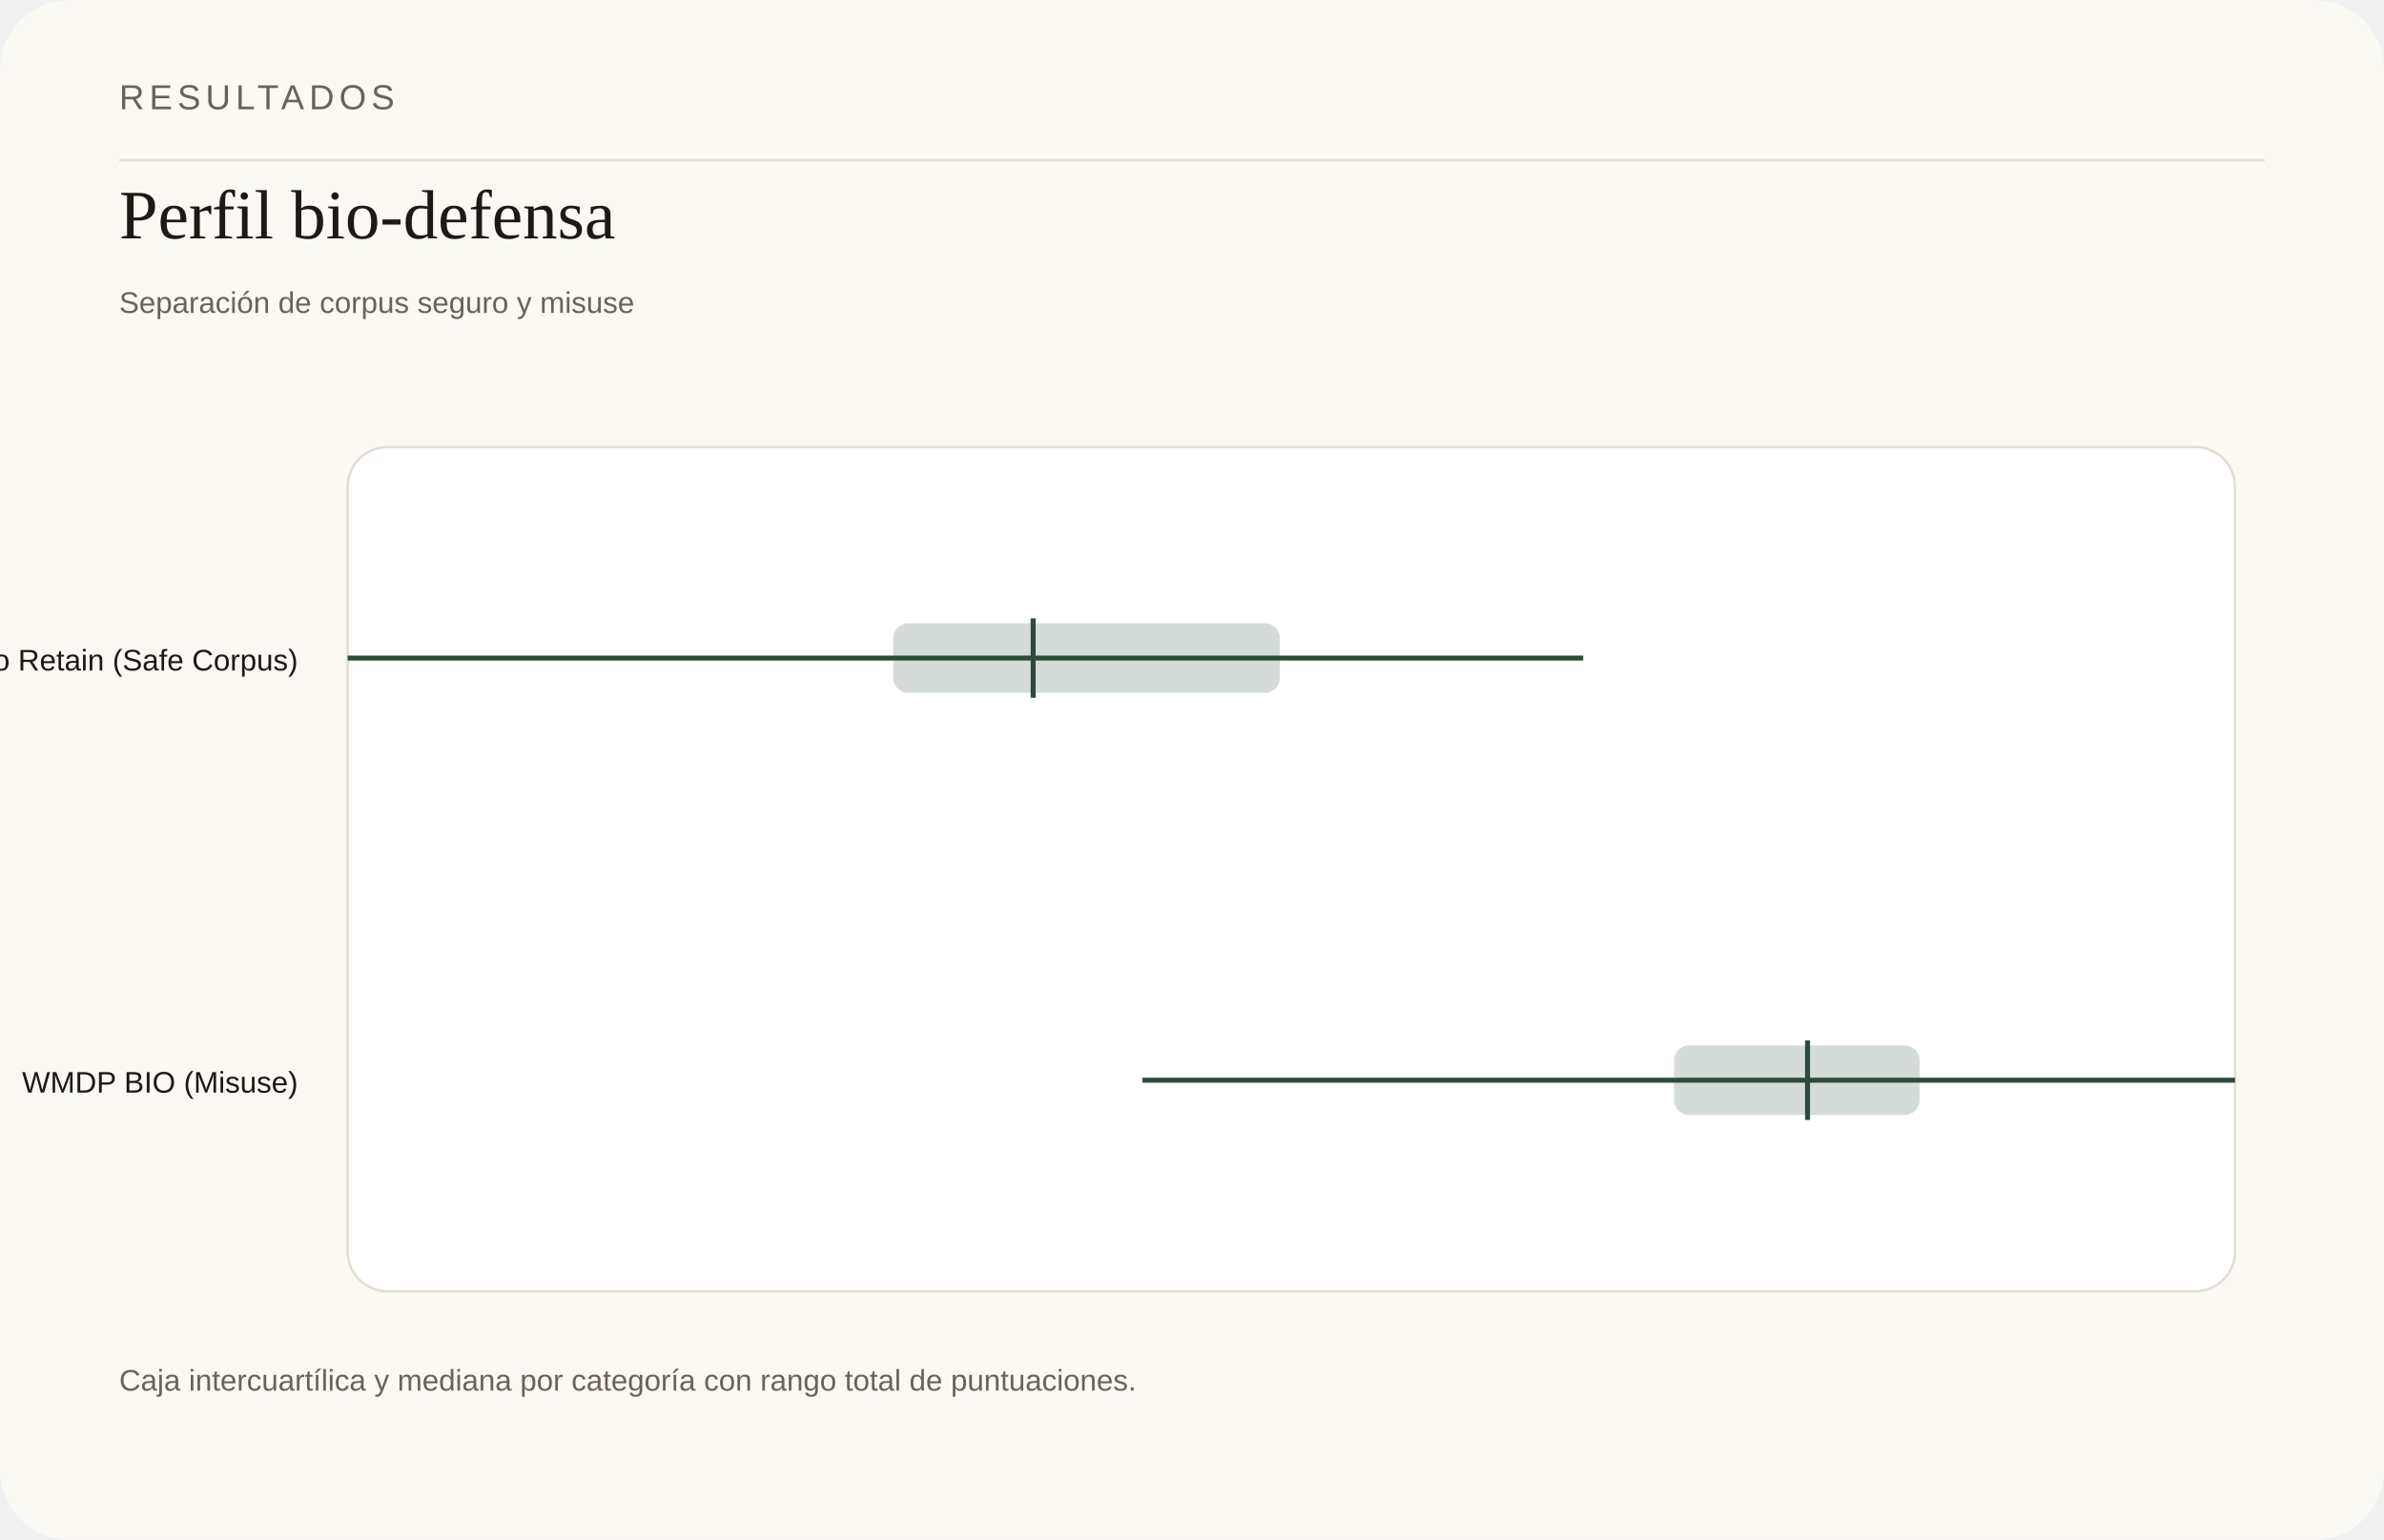
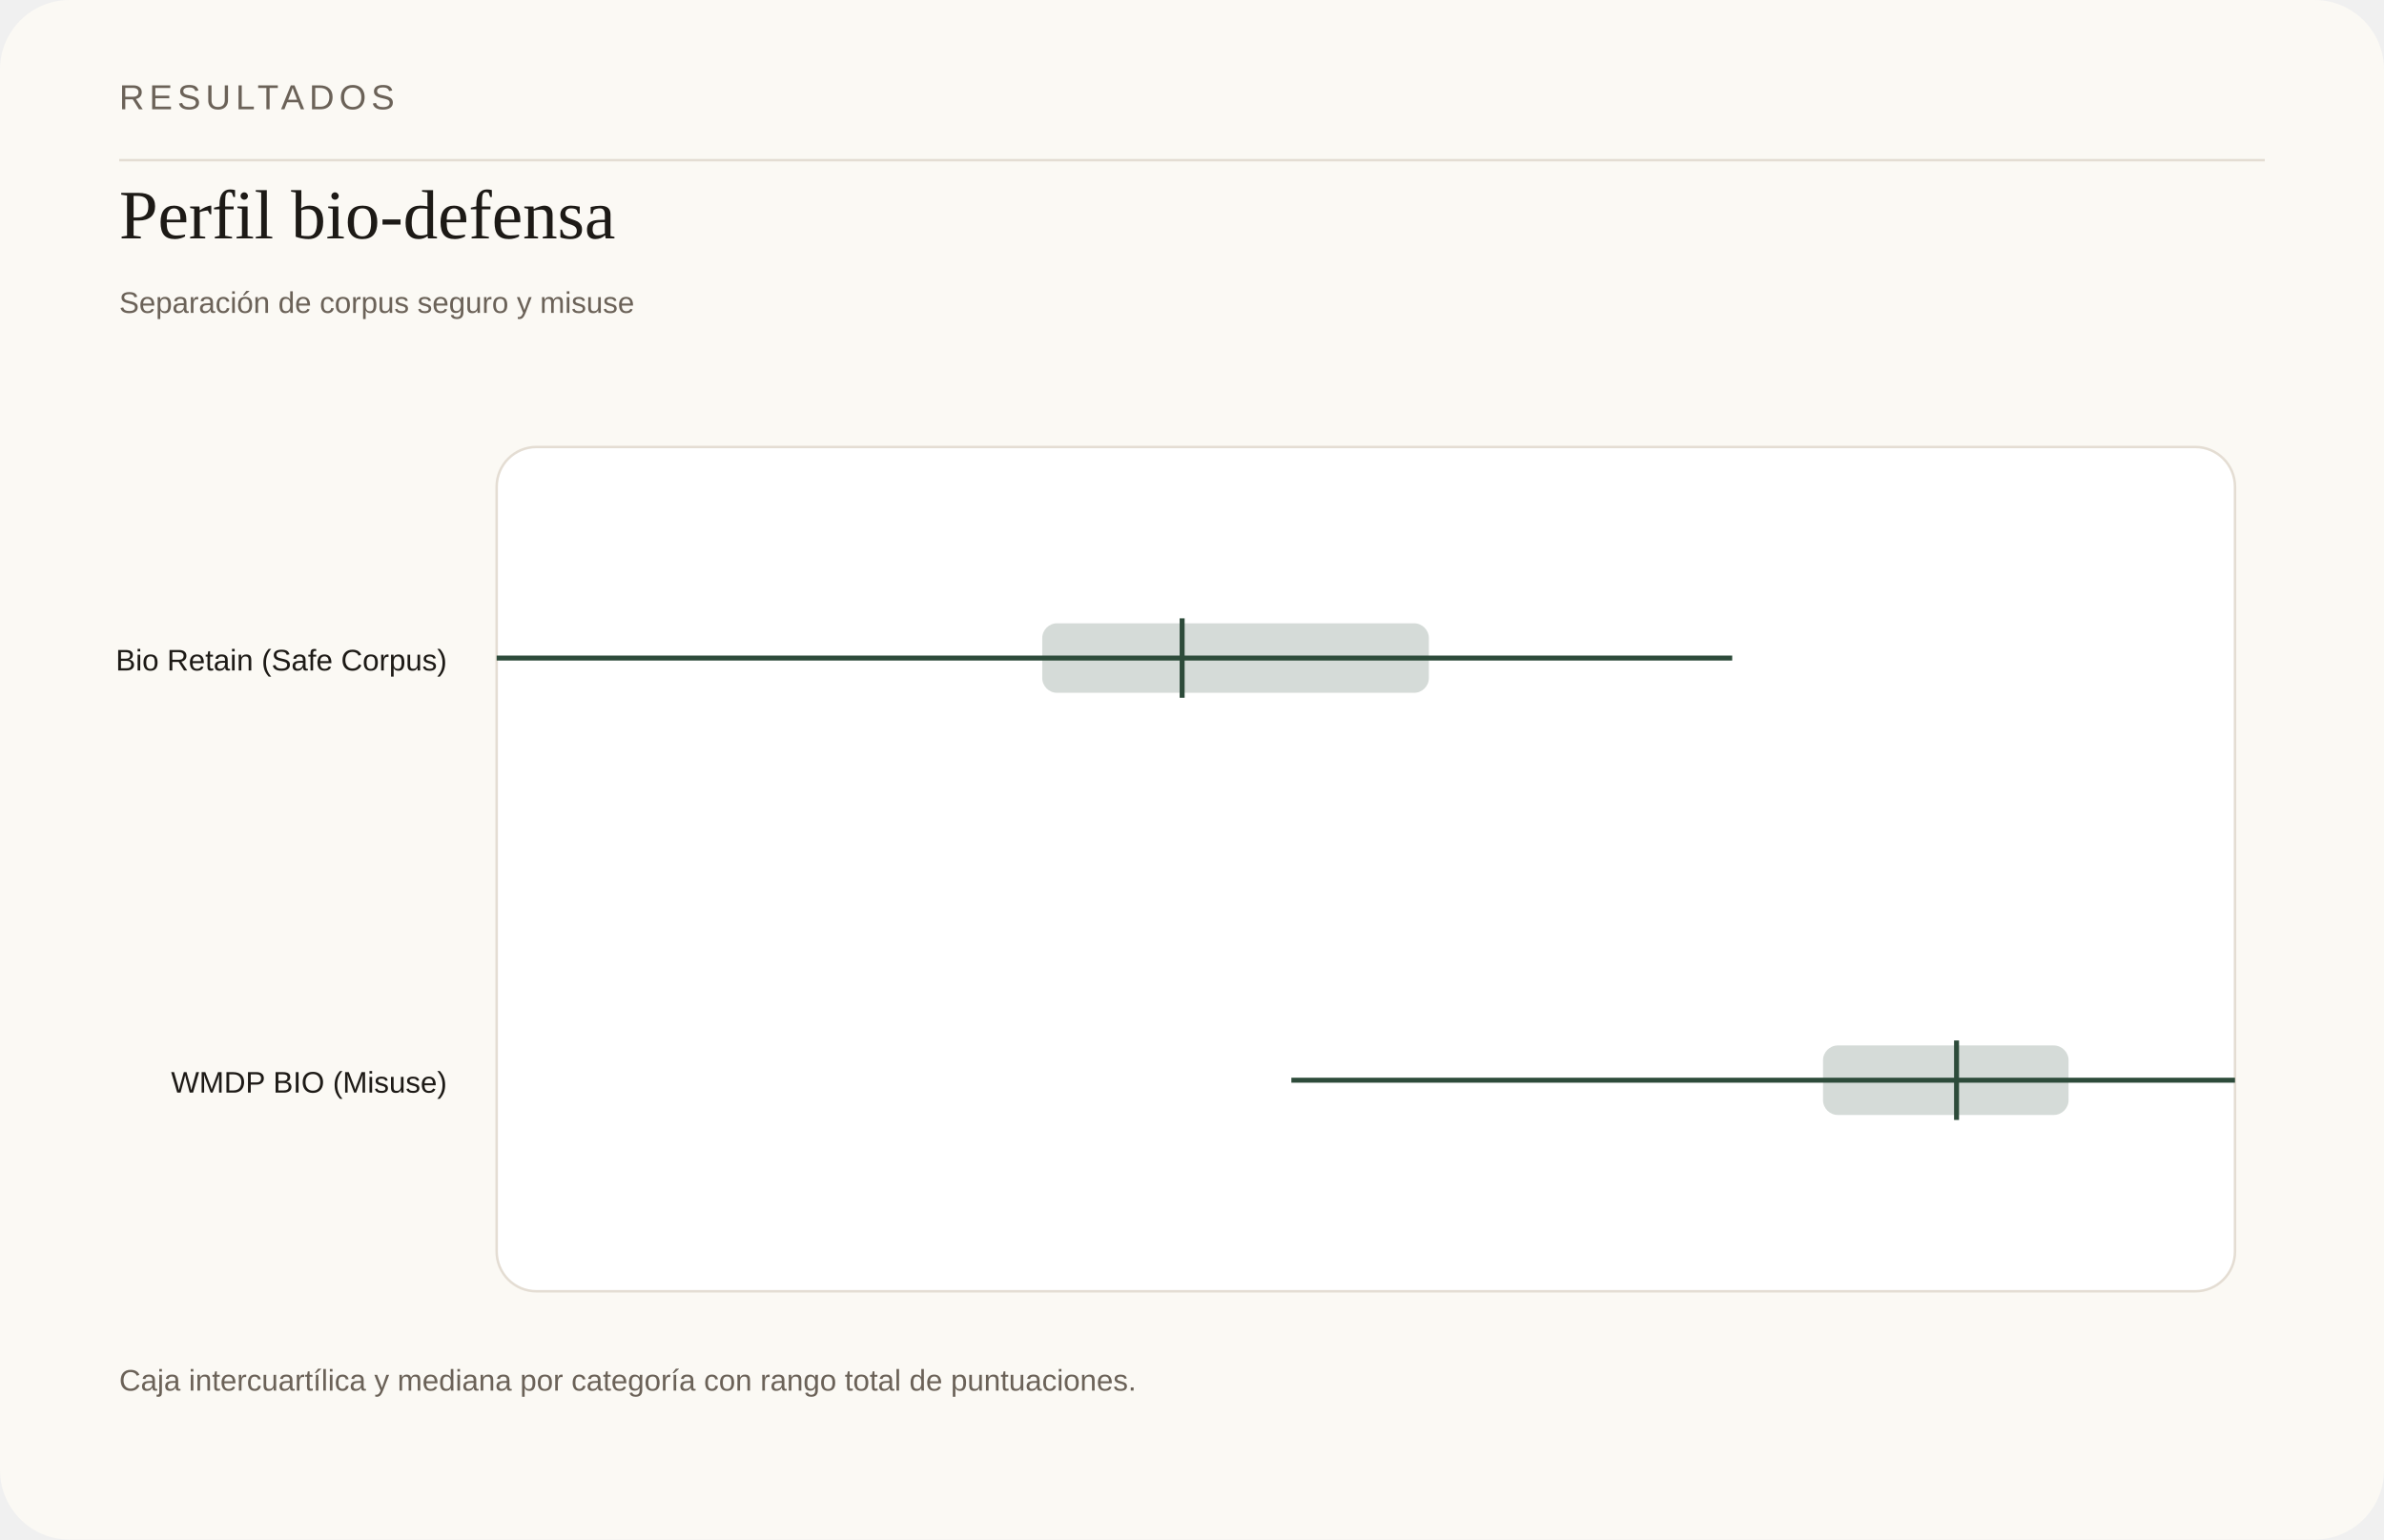
<svg xmlns="http://www.w3.org/2000/svg" width="960" height="620" viewBox="0 0 960 620" fill="none">
  <rect width="960" height="620" rx="28" fill="#FBF9F4" />
  <rect x="48" y="64" width="864" height="1" fill="#E4DDD3" />
  <text x="48" y="44" fill="#6B6258" font-family="IBM Plex Sans, Arial, sans-serif" font-size="14" letter-spacing="2">RESULTADOS</text>
  <text x="48" y="96" fill="#1D1A16" font-family="Fraunces, Times New Roman, serif" font-size="28">Perfil bio-defensa</text>
  <text x="48" y="126" fill="#6B6258" font-family="IBM Plex Sans, Arial, sans-serif" font-size="12">Separación de corpus seguro y misuse</text>
-   <rect x="140" y="180" width="760" height="340" rx="16" fill="#FFFFFF" stroke="#E4DDD3" />
-   <text x="120" y="270" text-anchor="end" font-family="IBM Plex Sans, Arial, sans-serif" font-size="12" fill="#1D1A16">Bio Retain (Safe Corpus)</text>
-   <text x="120" y="440" text-anchor="end" font-family="IBM Plex Sans, Arial, sans-serif" font-size="12" fill="#1D1A16">WMDP BIO (Misuse)</text>
-   <line x1="140" y1="265" x2="637.533" y2="265" stroke="#2D4B3A" stroke-width="2" />
-   <rect x="359.697" y="251" width="155.693" height="28" rx="6" fill="#2D4B3A" opacity="0.2" />
-   <line x1="416.028" y1="249" x2="416.028" y2="281" stroke="#2D4B3A" stroke-width="2" />
-   <line x1="460.016" y1="435" x2="900" y2="435" stroke="#2D4B3A" stroke-width="2" />
-   <rect x="674.101" y="421" width="98.877" height="28" rx="6" fill="#2D4B3A" opacity="0.2" />
-   <line x1="727.87" y1="419" x2="727.87" y2="451" stroke="#2D4B3A" stroke-width="2" />
+   <rect x="200" y="180" width="700" height="340" rx="16" fill="#FFFFFF" stroke="#E4DDD3" />
+   <text x="180" y="270" text-anchor="end" font-family="IBM Plex Sans, Arial, sans-serif" font-size="12" fill="#1D1A16">Bio Retain (Safe Corpus)</text>
+   <text x="180" y="440" text-anchor="end" font-family="IBM Plex Sans, Arial, sans-serif" font-size="12" fill="#1D1A16">WMDP BIO (Misuse)</text>
+   <line x1="200" y1="265" x2="697.533" y2="265" stroke="#2D4B3A" stroke-width="2" />
+   <rect x="419.697" y="251" width="155.693" height="28" rx="6" fill="#2D4B3A" opacity="0.2" />
+   <line x1="476.028" y1="249" x2="476.028" y2="281" stroke="#2D4B3A" stroke-width="2" />
+   <line x1="520.016" y1="435" x2="900" y2="435" stroke="#2D4B3A" stroke-width="2" />
+   <rect x="734.101" y="421" width="98.877" height="28" rx="6" fill="#2D4B3A" opacity="0.2" />
+   <line x1="787.87" y1="419" x2="787.87" y2="451" stroke="#2D4B3A" stroke-width="2" />
  <text x="48" y="560" fill="#6B6258" font-family="IBM Plex Sans, Arial, sans-serif" font-size="12">Caja intercuartílica y mediana por categoría con rango total de puntuaciones.</text>
</svg>
